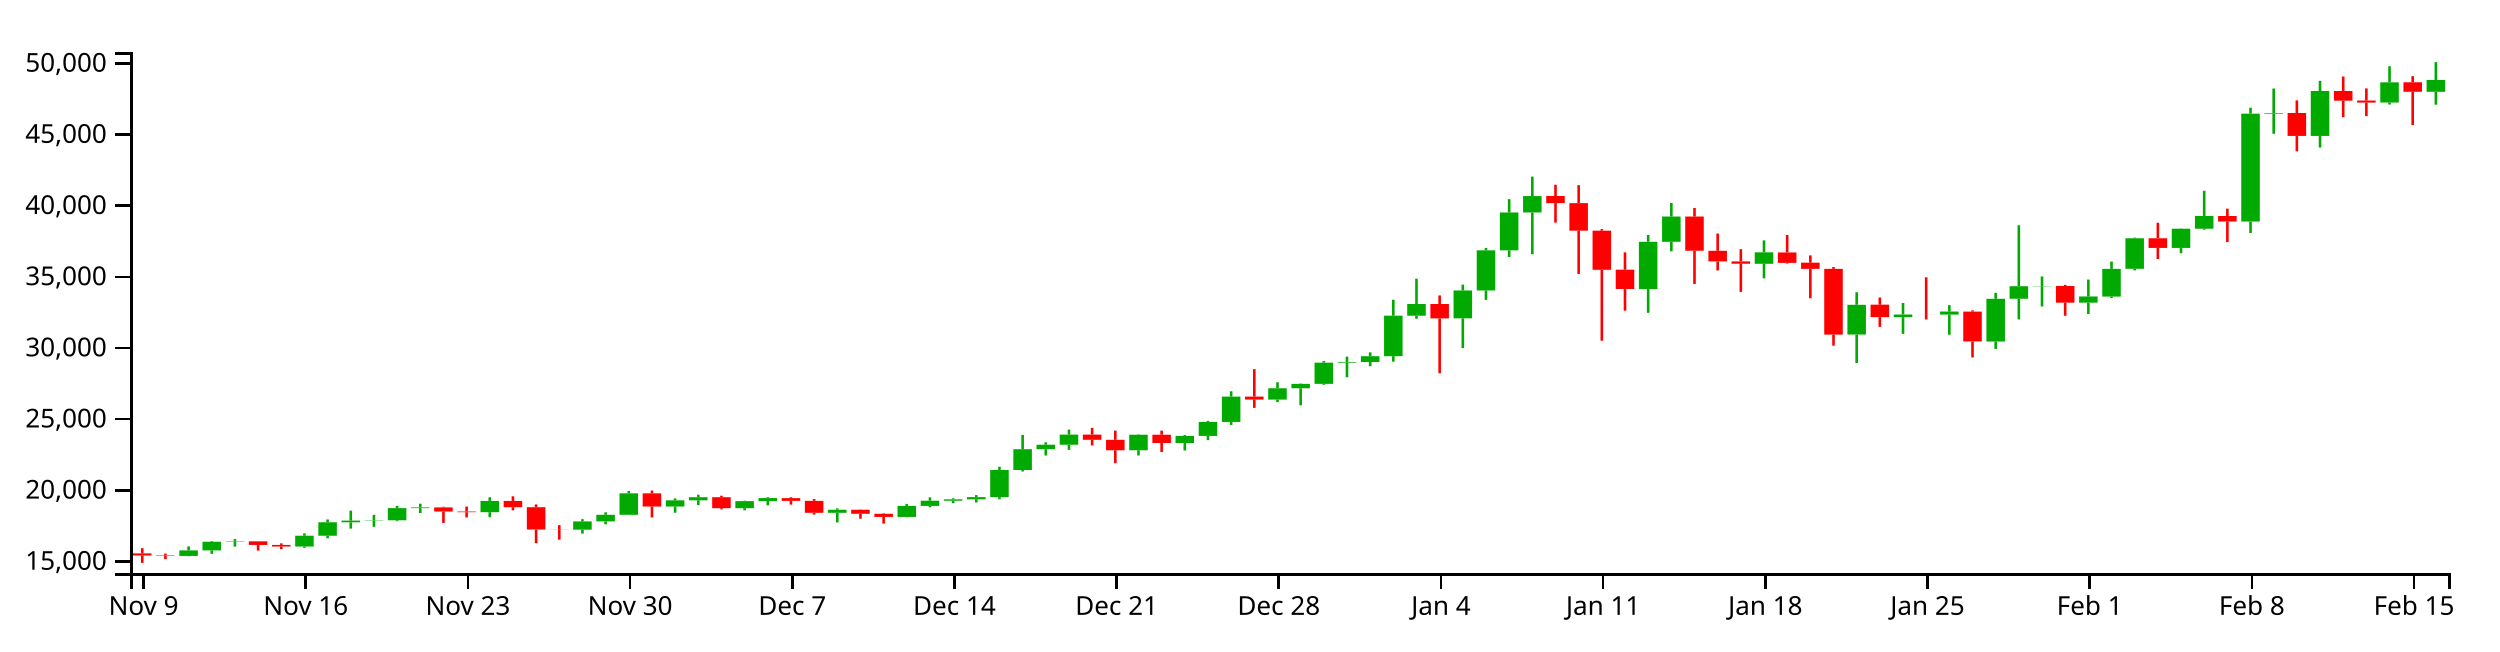
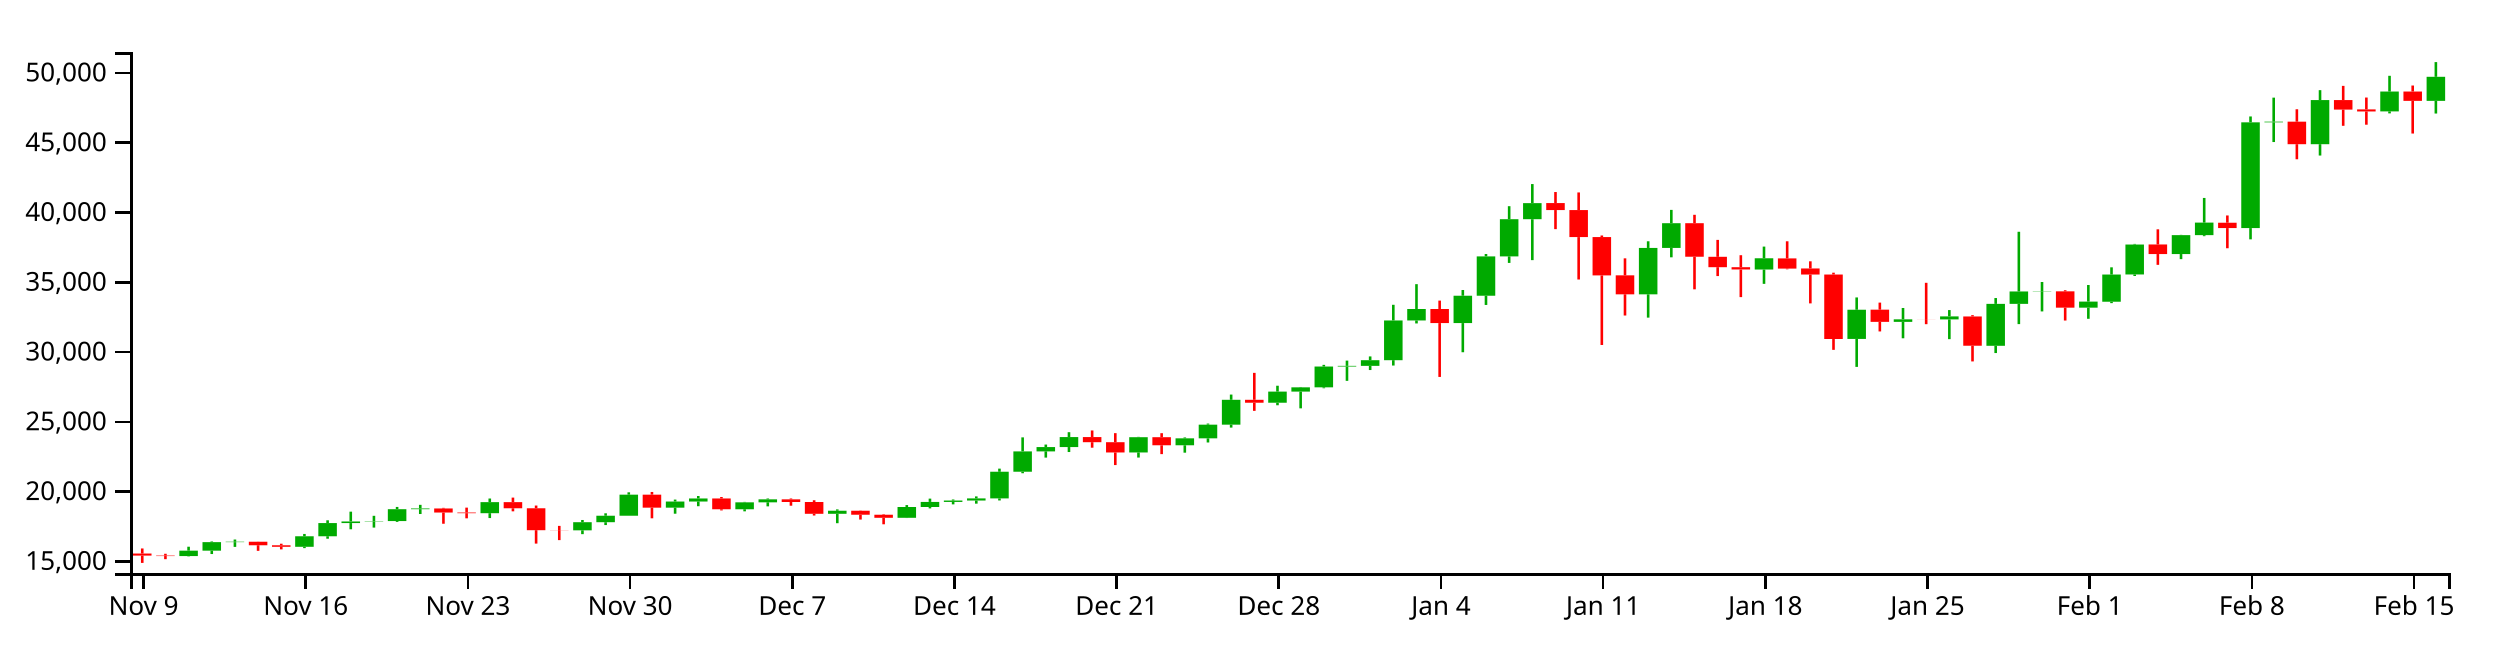
<svg xmlns="http://www.w3.org/2000/svg" version="1.1" width="960" height="250">
  <g transform="translate(50,20)">
    <style>.axis path,.axis line{fill:none;stroke:#000;shape-rendering:crispEdges;}path.candle{stroke:#000000;}path.candle.body{stroke-width:0;}path.candle.up{fill:#00AA00;stroke:#00AA00;}path.candle.down{fill:#FF0000;stroke:#FF0000;}</style>
    <g class="candlestick">
      <g class="data">
-         <path class="candle body up" d="M 18.86 193.467 l 7.117 0 L 25.978 191.352 l -7.117 0 L 18.86 193.467 M 27.757 191.352 l 7.117 0 L 34.874 188.032 l -7.117 0 L 27.757 191.352 M 36.653 188.032 l 7.117 0 L 43.77 187.874 l -7.117 0 L 36.653 188.032 M 63.343 189.862 l 7.117 0 L 70.46 185.727 l -7.117 0 L 63.343 189.862 M 72.239 185.73 l 7.117 0 L 79.356 180.559 l -7.117 0 L 72.239 185.73 M 81.136 180.559 l 7.117 0 L 88.253 179.921 l -7.117 0 L 81.136 180.559 M 90.032 179.912 l 7.117 0 L 97.149 179.775 l -7.117 0 L 90.032 179.912 M 98.928 179.775 l 7.117 0 L 106.046 175.115 l -7.117 0 L 98.928 179.775 M 107.825 175.115 l 7.117 0 L 114.942 174.852 l -7.117 0 L 107.825 175.115 M 134.514 176.687 l 7.117 0 L 141.631 172.359 l -7.117 0 L 134.514 176.687 M 170.1 183.4 l 7.117 0 L 177.217 180.229 l -7.117 0 L 170.1 183.4 M 178.996 180.229 l 7.117 0 L 186.114 177.687 l -7.117 0 L 178.996 180.229 M 187.893 177.687 l 7.117 0 L 195.01 169.431 l -7.117 0 L 187.893 177.687 M 205.686 174.518 l 7.117 0 L 212.803 172.118 l -7.117 0 L 205.686 174.518 M 214.582 172.118 l 7.117 0 L 221.699 170.928 l -7.117 0 L 214.582 172.118 M 232.375 175.143 l 7.117 0 L 239.492 172.427 l -7.117 0 L 232.375 175.143 M 241.271 172.427 l 7.117 0 L 248.389 171.269 l -7.117 0 L 241.271 172.427 M 267.961 176.927 l 7.117 0 L 275.078 175.74 l -7.117 0 L 267.961 176.927 M 294.65 178.498 l 7.117 0 L 301.767 174.279 l -7.117 0 L 294.65 178.498 M 303.547 174.279 l 7.117 0 L 310.664 172.277 l -7.117 0 L 303.547 174.279 M 312.443 172.277 l 7.117 0 L 319.56 171.741 l -7.117 0 L 312.443 172.277 M 321.339 171.738 l 7.117 0 L 328.457 170.903 l -7.117 0 L 321.339 171.738 M 330.236 170.903 l 7.117 0 L 337.353 160.471 l -7.117 0 L 330.236 170.903 M 339.132 160.471 l 7.117 0 L 346.25 152.484 l -7.117 0 L 339.132 160.471 M 348.029 152.484 l 7.117 0 L 355.146 150.789 l -7.117 0 L 348.029 152.484 M 356.925 150.789 l 7.117 0 L 364.042 146.886 l -7.117 0 L 356.925 150.789 M 383.615 152.906 l 7.117 0 L 390.732 146.945 l -7.117 0 L 383.615 152.906 M 401.407 150.106 l 7.117 0 L 408.525 147.391 l -7.117 0 L 401.407 150.106 M 410.304 147.392 l 7.117 0 L 417.421 142.018 l -7.117 0 L 410.304 147.392 M 419.2 142.018 l 7.117 0 L 426.317 132.286 l -7.117 0 L 419.2 142.018 M 436.993 133.444 l 7.117 0 L 444.11 129.084 l -7.117 0 L 436.993 133.444 M 445.89 129.084 l 7.117 0 L 453.007 127.414 l -7.117 0 L 445.89 129.084 M 454.786 127.414 l 7.117 0 L 461.903 119.269 l -7.117 0 L 454.786 127.414 M 463.683 119.269 l 7.117 0 L 470.8 119.006 l -7.117 0 L 463.683 119.269 M 472.579 119.006 l 7.117 0 L 479.696 116.776 l -7.117 0 L 472.579 119.006 M 481.475 116.776 l 7.117 0 L 488.593 101.221 l -7.117 0 L 481.475 116.776 M 490.372 101.231 l 7.117 0 L 497.489 96.731 l -7.117 0 L 490.372 101.231 M 508.165 102.251 l 7.117 0 L 515.282 91.542 l -7.117 0 L 508.165 102.251 M 517.061 91.542 l 7.117 0 L 524.178 76.133 l -7.117 0 L 517.061 91.542 M 525.958 76.133 l 7.117 0 L 533.075 61.582 l -7.117 0 L 525.958 76.133 M 534.854 61.581 l 7.117 0 L 541.971 55.295 l -7.117 0 L 534.854 61.581 M 579.336 90.998 l 7.117 0 L 586.453 72.844 l -7.117 0 L 579.336 90.998 M 588.233 72.844 l 7.117 0 L 595.35 63.155 l -7.117 0 L 588.233 72.844 M 623.818 81.294 l 7.117 0 L 630.936 76.888 l -7.117 0 L 623.818 81.294 M 659.404 108.469 l 7.117 0 L 666.521 97.031 l -7.117 0 L 659.404 108.469 M 677.197 101.769 l 7.117 0 L 684.314 100.775 l -7.117 0 L 677.197 101.769 M 694.99 100.806 l 7.117 0 L 702.107 99.639 l -7.117 0 L 694.99 100.806 M 712.783 111.145 l 7.117 0 L 719.9 94.737 l -7.117 0 L 712.783 111.145 M 721.679 94.719 l 7.117 0 L 728.796 89.888 l -7.117 0 L 721.679 94.719 M 730.576 89.921 l 7.117 0 L 737.693 89.83 l -7.117 0 L 730.576 89.921 M 748.369 96.223 l 7.117 0 L 755.486 93.855 l -7.117 0 L 748.369 96.223 M 757.265 93.905 l 7.117 0 L 764.382 83.254 l -7.117 0 L 757.265 93.905 M 766.162 83.219 l 7.117 0 L 773.279 71.491 l -7.117 0 L 766.162 83.219 M 783.954 75.219 l 7.117 0 L 791.072 67.823 l -7.117 0 L 783.954 75.219 M 792.851 67.828 l 7.117 0 L 799.968 62.923 l -7.117 0 L 792.851 67.828 M 810.644 65.061 l 7.117 0 L 817.761 23.645 l -7.117 0 L 810.644 65.061 M 819.54 23.645 l 7.117 0 L 826.657 23.396 l -7.117 0 L 819.54 23.645 M 837.333 32.209 l 7.117 0 L 844.45 14.931 l -7.117 0 L 837.333 32.209 M 864.022 19.372 l 7.117 0 L 871.14 11.607 l -7.117 0 L 864.022 19.372 M 881.815 15.25 l 7.117 0 L 888.932 10.704 l -7.117 0 L 881.815 15.25" />
-         <path class="candle body down" d="M 1.068 192.495 l 7.117 0 L 8.185 193.297 l -7.117 0 L 1.068 192.495 M 9.964 193.297 l 7.117 0 L 17.081 193.467 l -7.117 0 L 9.964 193.297 M 45.55 187.878 l 7.117 0 L 52.667 189.242 l -7.117 0 L 45.55 187.878 M 54.446 189.247 l 7.117 0 L 61.563 189.862 l -7.117 0 L 54.446 189.247 M 116.721 174.852 l 7.117 0 L 123.838 176.433 l -7.117 0 L 116.721 174.852 M 125.618 176.436 l 7.117 0 L 132.735 176.687 l -7.117 0 L 125.618 176.436 M 143.411 172.359 l 7.117 0 L 150.528 174.768 l -7.117 0 L 143.411 172.359 M 152.307 174.77 l 7.117 0 L 159.424 183.346 l -7.117 0 L 152.307 174.77 M 161.204 183.346 l 7.117 0 L 168.321 183.4 l -7.117 0 L 161.204 183.346 M 196.789 169.431 l 7.117 0 L 203.906 174.518 l -7.117 0 L 196.789 169.431 M 223.479 170.926 l 7.117 0 L 230.596 175.143 l -7.117 0 L 223.479 170.926 M 250.168 171.273 l 7.117 0 L 257.285 172.321 l -7.117 0 L 250.168 171.273 M 259.064 172.321 l 7.117 0 L 266.182 176.927 l -7.117 0 L 259.064 172.321 M 276.857 175.74 l 7.117 0 L 283.974 177.306 l -7.117 0 L 276.857 175.74 M 285.754 177.305 l 7.117 0 L 292.871 178.498 l -7.117 0 L 285.754 177.305 M 365.822 146.886 l 7.117 0 L 372.939 148.886 l -7.117 0 L 365.822 146.886 M 374.718 148.886 l 7.117 0 L 381.835 152.907 l -7.117 0 L 374.718 148.886 M 392.511 146.945 l 7.117 0 L 399.628 150.104 l -7.117 0 L 392.511 146.945 M 428.097 132.286 l 7.117 0 L 435.214 133.443 l -7.117 0 L 428.097 132.286 M 499.268 96.731 l 7.117 0 L 506.385 102.257 l -7.117 0 L 499.268 96.731 M 543.75 55.272 l 7.117 0 L 550.868 57.998 l -7.117 0 L 543.75 55.272 M 552.647 57.998 l 7.117 0 L 559.764 68.589 l -7.117 0 L 552.647 57.998 M 561.543 68.589 l 7.117 0 L 568.661 83.592 l -7.117 0 L 561.543 68.589 M 570.44 83.56 l 7.117 0 L 577.557 90.987 l -7.117 0 L 570.44 83.56 M 597.129 63.151 l 7.117 0 L 604.246 76.282 l -7.117 0 L 597.129 63.151 M 606.026 76.308 l 7.117 0 L 613.143 80.365 l -7.117 0 L 606.026 76.308 M 614.922 80.365 l 7.117 0 L 622.039 81.274 l -7.117 0 L 614.922 80.365 M 632.715 76.936 l 7.117 0 L 639.832 80.931 l -7.117 0 L 632.715 76.936 M 641.611 80.873 l 7.117 0 L 648.729 83.243 l -7.117 0 L 641.611 80.873 M 650.508 83.243 l 7.117 0 L 657.625 108.479 l -7.117 0 L 650.508 83.243 M 668.301 97.004 l 7.117 0 L 675.418 101.769 l -7.117 0 L 668.301 97.004 M 686.094 100.778 l 7.117 0 L 693.211 100.806 l -7.117 0 L 686.094 100.778 M 703.886 99.66 l 7.117 0 L 711.004 111.124 l -7.117 0 L 703.886 99.66 M 739.472 89.83 l 7.117 0 L 746.589 96.223 l -7.117 0 L 739.472 89.83 M 775.058 71.484 l 7.117 0 L 782.175 75.219 l -7.117 0 L 775.058 71.484 M 801.747 62.955 l 7.117 0 L 808.864 65.061 l -7.117 0 L 801.747 62.955 M 828.437 23.396 l 7.117 0 L 835.554 32.209 l -7.117 0 L 828.437 23.396 M 846.23 14.935 l 7.117 0 L 853.347 18.657 l -7.117 0 L 846.23 14.935 M 855.126 18.599 l 7.117 0 L 862.243 19.389 l -7.117 0 L 855.126 18.599 M 872.919 11.592 l 7.117 0 L 880.036 15.25 l -7.117 0 L 872.919 11.592" />
+         <path class="candle body up" d="M 18.86 193.519 l 7.117 0 L 25.978 191.445 l -7.117 0 L 18.86 193.519 M 27.757 191.445 l 7.117 0 L 34.874 188.188 l -7.117 0 L 27.757 191.445 M 36.653 188.188 l 7.117 0 L 43.77 188.034 l -7.117 0 L 36.653 188.188 M 63.343 189.983 l 7.117 0 L 70.46 185.928 l -7.117 0 L 63.343 189.983 M 72.239 185.931 l 7.117 0 L 79.356 180.86 l -7.117 0 L 72.239 185.931 M 81.136 180.86 l 7.117 0 L 88.253 180.234 l -7.117 0 L 81.136 180.86 M 90.032 180.225 l 7.117 0 L 97.149 180.091 l -7.117 0 L 90.032 180.225 M 98.928 180.091 l 7.117 0 L 106.046 175.52 l -7.117 0 L 98.928 180.091 M 107.825 175.52 l 7.117 0 L 114.942 175.262 l -7.117 0 L 107.825 175.52 M 134.514 177.062 l 7.117 0 L 141.631 172.817 l -7.117 0 L 134.514 177.062 M 170.1 183.646 l 7.117 0 L 177.217 180.535 l -7.117 0 L 170.1 183.646 M 178.996 180.536 l 7.117 0 L 186.114 178.043 l -7.117 0 L 178.996 180.536 M 187.893 178.043 l 7.117 0 L 195.01 169.946 l -7.117 0 L 187.893 178.043 M 205.686 174.935 l 7.117 0 L 212.803 172.581 l -7.117 0 L 205.686 174.935 M 214.582 172.581 l 7.117 0 L 221.699 171.414 l -7.117 0 L 214.582 172.581 M 232.375 175.548 l 7.117 0 L 239.492 172.884 l -7.117 0 L 232.375 175.548 M 241.271 172.884 l 7.117 0 L 248.389 171.749 l -7.117 0 L 241.271 172.884 M 267.961 177.297 l 7.117 0 L 275.078 176.133 l -7.117 0 L 267.961 177.297 M 294.65 178.838 l 7.117 0 L 301.767 174.7 l -7.117 0 L 294.65 178.838 M 303.547 174.7 l 7.117 0 L 310.664 172.737 l -7.117 0 L 303.547 174.7 M 312.443 172.737 l 7.117 0 L 319.56 172.211 l -7.117 0 L 312.443 172.737 M 321.339 172.208 l 7.117 0 L 328.457 171.39 l -7.117 0 L 321.339 172.208 M 330.236 171.39 l 7.117 0 L 337.353 161.158 l -7.117 0 L 330.236 171.39 M 339.132 161.158 l 7.117 0 L 346.25 153.325 l -7.117 0 L 339.132 161.158 M 348.029 153.325 l 7.117 0 L 355.146 151.663 l -7.117 0 L 348.029 153.325 M 356.925 151.663 l 7.117 0 L 364.042 147.835 l -7.117 0 L 356.925 151.663 M 383.615 153.739 l 7.117 0 L 390.732 147.893 l -7.117 0 L 383.615 153.739 M 401.407 150.993 l 7.117 0 L 408.525 148.33 l -7.117 0 L 401.407 150.993 M 410.304 148.331 l 7.117 0 L 417.421 143.061 l -7.117 0 L 410.304 148.331 M 419.2 143.061 l 7.117 0 L 426.317 133.516 l -7.117 0 L 419.2 143.061 M 436.993 134.652 l 7.117 0 L 444.11 130.376 l -7.117 0 L 436.993 134.652 M 445.89 130.376 l 7.117 0 L 453.007 128.738 l -7.117 0 L 445.89 130.376 M 454.786 128.738 l 7.117 0 L 461.903 120.75 l -7.117 0 L 454.786 128.738 M 463.683 120.75 l 7.117 0 L 470.8 120.492 l -7.117 0 L 463.683 120.75 M 472.579 120.492 l 7.117 0 L 479.696 118.305 l -7.117 0 L 472.579 120.492 M 481.475 118.305 l 7.117 0 L 488.593 103.05 l -7.117 0 L 481.475 118.305 M 490.372 103.06 l 7.117 0 L 497.489 98.646 l -7.117 0 L 490.372 103.06 M 508.165 104.06 l 7.117 0 L 515.282 93.557 l -7.117 0 L 508.165 104.06 M 517.061 93.557 l 7.117 0 L 524.178 78.445 l -7.117 0 L 517.061 93.557 M 525.958 78.445 l 7.117 0 L 533.075 64.174 l -7.117 0 L 525.958 78.445 M 534.854 64.173 l 7.117 0 L 541.971 58.008 l -7.117 0 L 534.854 64.173 M 579.336 93.023 l 7.117 0 L 586.453 75.219 l -7.117 0 L 579.336 93.023 M 588.233 75.219 l 7.117 0 L 595.35 65.716 l -7.117 0 L 588.233 75.219 M 623.818 83.506 l 7.117 0 L 630.936 79.185 l -7.117 0 L 623.818 83.506 M 659.404 110.158 l 7.117 0 L 666.521 98.94 l -7.117 0 L 659.404 110.158 M 677.197 103.587 l 7.117 0 L 684.314 102.612 l -7.117 0 L 677.197 103.587 M 694.99 102.643 l 7.117 0 L 702.107 101.498 l -7.117 0 L 694.99 102.643 M 712.783 112.783 l 7.117 0 L 719.9 96.691 l -7.117 0 L 712.783 112.783 M 721.679 96.673 l 7.117 0 L 728.796 91.935 l -7.117 0 L 721.679 96.673 M 730.576 91.967 l 7.117 0 L 737.693 91.878 l -7.117 0 L 730.576 91.967 M 748.369 98.148 l 7.117 0 L 755.486 95.825 l -7.117 0 L 748.369 98.148 M 757.265 95.875 l 7.117 0 L 764.382 85.429 l -7.117 0 L 757.265 95.875 M 766.162 85.394 l 7.117 0 L 773.279 73.893 l -7.117 0 L 766.162 85.394 M 783.954 77.549 l 7.117 0 L 791.072 70.295 l -7.117 0 L 783.954 77.549 M 792.851 70.3 l 7.117 0 L 799.968 65.489 l -7.117 0 L 792.851 70.3 M 810.644 67.586 l 7.117 0 L 817.761 26.967 l -7.117 0 L 810.644 67.586 M 819.54 26.967 l 7.117 0 L 826.657 26.723 l -7.117 0 L 819.54 26.967 M 837.333 35.367 l 7.117 0 L 844.45 18.421 l -7.117 0 L 837.333 35.367 M 864.022 22.777 l 7.117 0 L 871.14 15.162 l -7.117 0 L 864.022 22.777 M 881.815 18.734 l 7.117 0 L 888.932 9.497 l -7.117 0 L 881.815 18.734" />
+         <path class="candle body down" d="M 1.068 192.566 l 7.117 0 L 8.185 193.352 l -7.117 0 L 1.068 192.566 M 9.964 193.352 l 7.117 0 L 17.081 193.519 l -7.117 0 L 9.964 193.352 M 45.55 188.037 l 7.117 0 L 52.667 189.375 l -7.117 0 L 45.55 188.037 M 54.446 189.38 l 7.117 0 L 61.563 189.983 l -7.117 0 L 54.446 189.38 M 116.721 175.262 l 7.117 0 L 123.838 176.813 l -7.117 0 L 116.721 175.262 M 125.618 176.816 l 7.117 0 L 132.735 177.062 l -7.117 0 L 125.618 176.816 M 143.411 172.817 l 7.117 0 L 150.528 175.18 l -7.117 0 L 143.411 172.817 M 152.307 175.182 l 7.117 0 L 159.424 183.592 l -7.117 0 L 152.307 175.182 M 161.204 183.592 l 7.117 0 L 168.321 183.646 l -7.117 0 L 161.204 183.592 M 196.789 169.946 l 7.117 0 L 203.906 174.935 l -7.117 0 L 196.789 169.946 M 223.479 171.411 l 7.117 0 L 230.596 175.548 l -7.117 0 L 223.479 171.411 M 250.168 171.753 l 7.117 0 L 257.285 172.78 l -7.117 0 L 250.168 171.753 M 259.064 172.78 l 7.117 0 L 266.182 177.297 l -7.117 0 L 259.064 172.78 M 276.857 176.133 l 7.117 0 L 283.974 177.669 l -7.117 0 L 276.857 176.133 M 285.754 177.669 l 7.117 0 L 292.871 178.838 l -7.117 0 L 285.754 177.669 M 365.822 147.835 l 7.117 0 L 372.939 149.797 l -7.117 0 L 365.822 147.835 M 374.718 149.797 l 7.117 0 L 381.835 153.74 l -7.117 0 L 374.718 149.797 M 392.511 147.893 l 7.117 0 L 399.628 150.991 l -7.117 0 L 392.511 147.893 M 428.097 133.516 l 7.117 0 L 435.214 134.651 l -7.117 0 L 428.097 133.516 M 499.268 98.646 l 7.117 0 L 506.385 104.066 l -7.117 0 L 499.268 98.646 M 543.75 57.986 l 7.117 0 L 550.868 60.659 l -7.117 0 L 543.75 57.986 M 552.647 60.659 l 7.117 0 L 559.764 71.046 l -7.117 0 L 552.647 60.659 M 561.543 71.046 l 7.117 0 L 568.661 85.76 l -7.117 0 L 561.543 71.046 M 570.44 85.728 l 7.117 0 L 577.557 93.012 l -7.117 0 L 570.44 85.728 M 597.129 65.713 l 7.117 0 L 604.246 78.591 l -7.117 0 L 597.129 65.713 M 606.026 78.616 l 7.117 0 L 613.143 82.595 l -7.117 0 L 606.026 78.616 M 614.922 82.595 l 7.117 0 L 622.039 83.487 l -7.117 0 L 614.922 82.595 M 632.715 79.233 l 7.117 0 L 639.832 83.15 l -7.117 0 L 632.715 79.233 M 641.611 83.094 l 7.117 0 L 648.729 85.418 l -7.117 0 L 641.611 83.094 M 650.508 85.418 l 7.117 0 L 657.625 110.168 l -7.117 0 L 650.508 85.418 M 668.301 98.914 l 7.117 0 L 675.418 103.587 l -7.117 0 L 668.301 98.914 M 686.094 102.615 l 7.117 0 L 693.211 102.643 l -7.117 0 L 686.094 102.615 M 703.886 101.519 l 7.117 0 L 711.004 112.761 l -7.117 0 L 703.886 101.519 M 739.472 91.878 l 7.117 0 L 746.589 98.148 l -7.117 0 L 739.472 91.878 M 775.058 73.885 l 7.117 0 L 782.175 77.549 l -7.117 0 L 775.058 73.885 M 801.747 65.521 l 7.117 0 L 808.864 67.586 l -7.117 0 L 801.747 65.521 M 828.437 26.723 l 7.117 0 L 835.554 35.367 l -7.117 0 L 828.437 26.723 M 846.23 18.426 l 7.117 0 L 853.347 22.076 l -7.117 0 L 846.23 18.426 M 855.126 22.019 l 7.117 0 L 862.243 22.794 l -7.117 0 L 855.126 22.019 M 872.919 15.147 l 7.117 0 L 880.036 18.734 l -7.117 0 L 872.919 15.147" />
        <path class="candle body equal" />
-         <path class="candle wick up" d="M 22.419 189.818 L 22.419 191.352 M 22.419 193.467 L 22.419 193.601 M 31.315 187.765 L 31.315 188.032 M 31.315 191.352 L 31.315 192.683 M 40.212 187.004 L 40.212 187.874 M 40.212 188.032 L 40.212 189.887 M 66.901 184.818 L 66.901 185.727 M 66.901 189.862 L 66.901 190.37 M 75.798 179.469 L 75.798 180.559 M 75.798 185.73 L 75.798 186.687 M 84.694 176.092 L 84.694 179.921 M 84.694 180.559 L 84.694 182.99 M 93.591 177.715 L 93.591 179.775 M 93.591 179.912 L 93.591 182.328 M 102.487 174.243 L 102.487 175.115 M 102.487 179.775 L 102.487 180.118 M 111.383 173.42 L 111.383 174.852 M 111.383 175.115 L 111.383 177.012 M 138.073 170.944 L 138.073 172.359 M 138.073 176.687 L 138.073 178.599 M 173.659 179.351 L 173.659 180.229 M 173.659 183.4 L 173.659 184.897 M 182.555 176.73 L 182.555 177.687 M 182.555 180.229 L 182.555 181.337 M 191.451 168.517 L 191.451 169.431 M 191.451 177.687 L 191.451 177.687 M 209.244 171.365 L 209.244 172.118 M 209.244 174.518 L 209.244 176.895 M 218.141 169.966 L 218.141 170.928 M 218.141 172.118 L 218.141 173.959 M 235.934 172.266 L 235.934 172.427 M 235.934 175.143 L 235.934 175.966 M 244.83 170.938 L 244.83 171.269 M 244.83 172.427 L 244.83 174.015 M 271.519 175.203 L 271.519 175.74 M 271.519 176.927 L 271.519 180.61 M 298.209 173.514 L 298.209 174.279 M 298.209 178.498 L 298.209 178.585 M 307.105 170.988 L 307.105 172.277 M 307.105 174.279 L 307.105 174.812 M 316.002 171.326 L 316.002 171.741 M 316.002 172.277 L 316.002 173.233 M 324.898 170.119 L 324.898 170.903 M 324.898 171.738 L 324.898 172.96 M 333.794 159.244 L 333.794 160.471 M 333.794 170.903 L 333.794 171.711 M 342.691 147.004 L 342.691 152.484 M 342.691 160.471 L 342.691 161.048 M 351.587 149.817 L 351.587 150.789 M 351.587 152.484 L 351.587 154.927 M 360.484 144.974 L 360.484 146.886 M 360.484 150.789 L 360.484 152.742 M 387.173 146.801 L 387.173 146.945 M 387.173 152.906 L 387.173 154.909 M 404.966 147.034 L 404.966 147.391 M 404.966 150.106 L 404.966 152.996 M 413.862 141.595 L 413.862 142.018 M 413.862 147.392 L 413.862 149.006 M 422.759 130.244 L 422.759 132.286 M 422.759 142.018 L 422.759 143.179 M 440.552 126.786 L 440.552 129.084 M 440.552 133.444 L 440.552 134.43 M 449.448 127.277 L 449.448 127.414 M 449.448 129.084 L 449.448 135.638 M 458.345 118.611 L 458.345 119.269 M 458.345 127.414 L 458.345 127.769 M 467.241 116.949 L 467.241 119.006 M 467.241 119.269 L 467.241 124.873 M 476.138 115.31 L 476.138 116.776 M 476.138 119.006 L 476.138 120.64 M 485.034 95.092 L 485.034 101.221 M 485.034 116.776 L 485.034 118.881 M 493.93 87.015 L 493.93 96.731 M 493.93 101.231 L 493.93 102.398 M 511.723 89.299 L 511.723 91.542 M 511.723 102.251 L 511.723 113.671 M 520.62 75.205 L 520.62 76.133 M 520.62 91.542 L 520.62 95.157 M 529.516 56.485 L 529.516 61.582 M 529.516 76.133 L 529.516 78.698 M 538.413 47.824 L 538.413 55.295 M 538.413 61.581 L 538.413 77.605 M 582.895 70.228 L 582.895 72.844 M 582.895 90.998 L 582.895 100.119 M 591.791 57.933 L 591.791 63.155 M 591.791 72.844 L 591.791 76.506 M 627.377 72.306 L 627.377 76.888 M 627.377 81.294 L 627.377 86.895 M 662.963 92.214 L 662.963 97.031 M 662.963 108.469 L 662.963 119.408 M 680.756 96.343 L 680.756 100.775 M 680.756 101.769 L 680.756 108.206 M 698.549 97.158 L 698.549 99.639 M 698.549 100.806 L 698.549 108.549 M 716.341 92.447 L 716.341 94.737 M 716.341 111.145 L 716.341 113.987 M 725.238 66.502 L 725.238 89.888 M 725.238 94.719 L 725.238 102.658 M 734.134 86.168 L 734.134 89.83 M 734.134 89.921 L 734.134 97.687 M 751.927 87.347 L 751.927 93.855 M 751.927 96.223 L 751.927 100.577 M 760.824 80.423 L 760.824 83.254 M 760.824 93.905 L 760.824 94.447 M 769.72 71.252 L 769.72 71.491 M 769.72 83.219 L 769.72 83.822 M 787.513 67.714 L 787.513 67.823 M 787.513 75.219 L 787.513 77.223 M 796.409 53.258 L 796.409 62.923 M 796.409 67.828 L 796.409 68.229 M 814.202 21.352 L 814.202 23.645 M 814.202 65.061 L 814.202 69.469 M 823.099 13.987 L 823.099 23.396 M 823.099 23.645 L 823.099 31.37 M 840.892 11.054 L 840.892 14.931 M 840.892 32.209 L 840.892 36.655 M 867.581 5.434 L 867.581 11.607 M 867.581 19.372 L 867.581 20.151 M 885.374 3.846 L 885.374 10.704 M 885.374 15.25 L 885.374 20.209" style="stroke-width: 1px;" />
-         <path class="candle wick down" d="M 4.626 190.501 L 4.626 192.495 M 4.626 193.297 L 4.626 196.154 M 13.523 192.578 L 13.523 193.297 M 13.523 193.467 L 13.523 194.695 M 49.108 187.84 L 49.108 187.878 M 49.108 189.242 L 49.108 191.43 M 58.005 188.643 L 58.005 189.247 M 58.005 189.862 L 58.005 190.858 M 120.28 174.6 L 120.28 174.852 M 120.28 176.433 L 120.28 180.824 M 129.176 174.512 L 129.176 176.436 M 129.176 176.687 L 129.176 178.698 M 146.969 170.587 L 146.969 172.359 M 146.969 174.768 L 146.969 175.964 M 155.866 173.698 L 155.866 174.77 M 155.866 183.346 L 155.866 188.599 M 164.762 181.662 L 164.762 183.346 M 164.762 183.4 L 164.762 187.233 M 200.348 168.381 L 200.348 169.431 M 200.348 174.518 L 200.348 178.692 M 227.037 170.354 L 227.037 170.926 M 227.037 175.143 L 227.037 175.609 M 253.727 170.933 L 253.727 171.273 M 253.727 172.321 L 253.727 173.764 M 262.623 171.622 L 262.623 172.321 M 262.623 176.927 L 262.623 177.605 M 280.416 175.652 L 280.416 175.74 M 280.416 177.306 L 280.416 179.184 M 289.312 177.098 L 289.312 177.305 M 289.312 178.498 L 289.312 181.035 M 369.38 144.299 L 369.38 146.886 M 369.38 148.886 L 369.38 151.048 M 378.277 145.35 L 378.277 148.886 M 378.277 152.907 L 378.277 157.851 M 396.07 145.365 L 396.07 146.945 M 396.07 150.104 L 396.07 153.561 M 431.655 121.747 L 431.655 132.286 M 431.655 133.443 L 431.655 136.622 M 502.827 93.452 L 502.827 96.731 M 502.827 102.257 L 502.827 123.343 M 547.309 50.939 L 547.309 55.272 M 547.309 57.998 L 547.309 65.474 M 556.206 51.103 L 556.206 57.998 M 556.206 68.589 L 556.206 85.195 M 565.102 67.962 L 565.102 68.589 M 565.102 83.592 L 565.102 110.829 M 573.998 76.906 L 573.998 83.56 M 573.998 90.987 L 573.998 99.294 M 600.688 59.858 L 600.688 63.151 M 600.688 76.282 L 600.688 89.037 M 609.584 69.682 L 609.584 76.308 M 609.584 80.365 L 609.584 83.847 M 618.481 75.679 L 618.481 80.365 M 618.481 81.274 L 618.481 92.086 M 636.273 70.228 L 636.273 76.936 M 636.273 80.931 L 636.273 81.19 M 645.17 78.068 L 645.17 80.873 M 645.17 83.243 L 645.17 94.545 M 654.066 82.523 L 654.066 83.243 M 654.066 108.479 L 654.066 112.736 M 671.859 94.239 L 671.859 97.004 M 671.859 101.769 L 671.859 105.528 M 689.652 86.485 L 689.652 100.778 M 689.652 100.806 L 689.652 102.687 M 707.445 99.15 L 707.445 99.66 M 707.445 111.124 L 707.445 117.268 M 743.031 89.394 L 743.031 89.83 M 743.031 96.223 L 743.031 101.257 M 778.617 65.538 L 778.617 71.484 M 778.617 75.219 L 778.617 79.453 M 805.306 60.119 L 805.306 62.955 M 805.306 65.061 L 805.306 72.955 M 831.995 18.535 L 831.995 23.396 M 831.995 32.209 L 831.995 38.114 M 849.788 9.377 L 849.788 14.935 M 849.788 18.657 L 849.788 25.01 M 858.685 13.944 L 858.685 18.599 M 858.685 19.389 L 858.685 24.586 M 876.477 9.24 L 876.477 11.592 M 876.477 15.25 L 876.477 28.038" style="stroke-width: 1px;" />
+         <path class="candle wick up" d="M 22.419 189.94 L 22.419 191.445 M 22.419 193.519 L 22.419 193.65 M 31.315 187.927 L 31.315 188.188 M 31.315 191.445 L 31.315 192.75 M 40.212 187.18 L 40.212 188.034 M 40.212 188.188 L 40.212 190.008 M 66.901 185.036 L 66.901 185.928 M 66.901 189.983 L 66.901 190.481 M 75.798 179.791 L 75.798 180.86 M 75.798 185.931 L 75.798 186.869 M 84.694 176.478 L 84.694 180.234 M 84.694 180.86 L 84.694 183.244 M 93.591 178.071 L 93.591 180.091 M 93.591 180.225 L 93.591 182.594 M 102.487 174.665 L 102.487 175.52 M 102.487 180.091 L 102.487 180.427 M 111.383 173.858 L 111.383 175.262 M 111.383 175.52 L 111.383 177.38 M 138.073 171.43 L 138.073 172.817 M 138.073 177.062 L 138.073 178.938 M 173.659 179.675 L 173.659 180.535 M 173.659 183.646 L 173.659 185.114 M 182.555 177.105 L 182.555 178.043 M 182.555 180.536 L 182.555 181.623 M 191.451 169.049 L 191.451 169.946 M 191.451 178.043 L 191.451 178.043 M 209.244 171.842 L 209.244 172.581 M 209.244 174.935 L 209.244 177.266 M 218.141 170.47 L 218.141 171.414 M 218.141 172.581 L 218.141 174.387 M 235.934 172.726 L 235.934 172.884 M 235.934 175.548 L 235.934 176.354 M 244.83 171.424 L 244.83 171.749 M 244.83 172.884 L 244.83 174.441 M 271.519 175.607 L 271.519 176.133 M 271.519 177.297 L 271.519 180.91 M 298.209 173.95 L 298.209 174.7 M 298.209 178.838 L 298.209 178.923 M 307.105 171.472 L 307.105 172.737 M 307.105 174.7 L 307.105 175.223 M 316.002 171.805 L 316.002 172.211 M 316.002 172.737 L 316.002 173.675 M 324.898 170.62 L 324.898 171.39 M 324.898 172.208 L 324.898 173.407 M 333.794 159.955 L 333.794 161.158 M 333.794 171.39 L 333.794 172.182 M 342.691 147.951 L 342.691 153.325 M 342.691 161.158 L 342.691 161.724 M 351.587 150.71 L 351.587 151.663 M 351.587 153.325 L 351.587 155.722 M 360.484 145.96 L 360.484 147.835 M 360.484 151.663 L 360.484 153.578 M 387.173 147.752 L 387.173 147.893 M 387.173 153.739 L 387.173 155.703 M 404.966 147.981 L 404.966 148.33 M 404.966 150.993 L 404.966 153.828 M 413.862 142.646 L 413.862 143.061 M 413.862 148.331 L 413.862 149.914 M 422.759 131.514 L 422.759 133.516 M 422.759 143.061 L 422.759 144.199 M 440.552 128.122 L 440.552 130.376 M 440.552 134.652 L 440.552 135.619 M 449.448 128.604 L 449.448 128.738 M 449.448 130.376 L 449.448 136.804 M 458.345 120.104 L 458.345 120.75 M 458.345 128.738 L 458.345 129.086 M 467.241 118.475 L 467.241 120.492 M 467.241 120.75 L 467.241 126.246 M 476.138 116.867 L 476.138 118.305 M 476.138 120.492 L 476.138 122.095 M 485.034 97.038 L 485.034 103.05 M 485.034 118.305 L 485.034 120.369 M 493.93 89.117 L 493.93 98.646 M 493.93 103.06 L 493.93 104.204 M 511.723 91.358 L 511.723 93.557 M 511.723 104.06 L 511.723 115.26 M 520.62 77.535 L 520.62 78.445 M 520.62 93.557 L 520.62 97.103 M 529.516 59.176 L 529.516 64.174 M 529.516 78.445 L 529.516 80.961 M 538.413 50.681 L 538.413 58.008 M 538.413 64.173 L 538.413 79.889 M 582.895 72.654 L 582.895 75.219 M 582.895 93.023 L 582.895 101.969 M 591.791 60.596 L 591.791 65.716 M 591.791 75.219 L 591.791 78.81 M 627.377 74.691 L 627.377 79.185 M 627.377 83.506 L 627.377 88.999 M 662.963 94.217 L 662.963 98.94 M 662.963 110.158 L 662.963 120.887 M 680.756 98.266 L 680.756 102.612 M 680.756 103.587 L 680.756 109.9 M 698.549 99.065 L 698.549 101.498 M 698.549 102.643 L 698.549 110.236 M 716.341 94.445 L 716.341 96.691 M 716.341 112.783 L 716.341 115.57 M 725.238 68.999 L 725.238 91.935 M 725.238 96.673 L 725.238 104.459 M 734.134 88.287 L 734.134 91.878 M 734.134 91.967 L 734.134 99.584 M 751.927 89.443 L 751.927 95.825 M 751.927 98.148 L 751.927 102.418 M 760.824 82.652 L 760.824 85.429 M 760.824 95.875 L 760.824 96.406 M 769.72 73.658 L 769.72 73.893 M 769.72 85.394 L 769.72 85.986 M 787.513 70.188 L 787.513 70.295 M 787.513 77.549 L 787.513 79.514 M 796.409 56.011 L 796.409 65.489 M 796.409 70.3 L 796.409 70.693 M 814.202 24.719 L 814.202 26.967 M 814.202 67.586 L 814.202 71.91 M 823.099 17.496 L 823.099 26.723 M 823.099 26.967 L 823.099 34.544 M 840.892 14.62 L 840.892 18.421 M 840.892 35.367 L 840.892 39.727 M 867.581 9.108 L 867.581 15.162 M 867.581 22.777 L 867.581 23.541 M 885.374 3.846 L 885.374 9.497 M 885.374 18.734 L 885.374 23.598" style="stroke-width: 1px;" />
+         <path class="candle wick down" d="M 4.626 190.61 L 4.626 192.566 M 4.626 193.352 L 4.626 196.154 M 13.523 192.646 L 13.523 193.352 M 13.523 193.519 L 13.523 194.723 M 49.108 188 L 49.108 188.037 M 49.108 189.375 L 49.108 191.521 M 58.005 188.788 L 58.005 189.38 M 58.005 189.983 L 58.005 190.96 M 120.28 175.015 L 120.28 175.262 M 120.28 176.813 L 120.28 181.12 M 129.176 174.929 L 129.176 176.816 M 129.176 177.062 L 129.176 179.034 M 146.969 171.08 L 146.969 172.817 M 146.969 175.18 L 146.969 176.353 M 155.866 174.13 L 155.866 175.182 M 155.866 183.592 L 155.866 188.745 M 164.762 181.941 L 164.762 183.592 M 164.762 183.646 L 164.762 187.405 M 200.348 168.916 L 200.348 169.946 M 200.348 174.935 L 200.348 179.028 M 227.037 170.851 L 227.037 171.411 M 227.037 175.548 L 227.037 176.004 M 253.727 171.419 L 253.727 171.753 M 253.727 172.78 L 253.727 174.195 M 262.623 172.095 L 262.623 172.78 M 262.623 177.297 L 262.623 177.962 M 280.416 176.047 L 280.416 176.133 M 280.416 177.669 L 280.416 179.51 M 289.312 177.465 L 289.312 177.669 M 289.312 178.838 L 289.312 181.326 M 369.38 145.298 L 369.38 147.835 M 369.38 149.797 L 369.38 151.917 M 378.277 146.328 L 378.277 149.797 M 378.277 153.74 L 378.277 158.589 M 396.07 146.343 L 396.07 147.893 M 396.07 150.991 L 396.07 154.382 M 431.655 123.18 L 431.655 133.516 M 431.655 134.651 L 431.655 137.768 M 502.827 95.431 L 502.827 98.646 M 502.827 104.066 L 502.827 124.745 M 547.309 53.736 L 547.309 57.986 M 547.309 60.659 L 547.309 67.991 M 556.206 53.897 L 556.206 60.659 M 556.206 71.046 L 556.206 87.332 M 565.102 70.431 L 565.102 71.046 M 565.102 85.76 L 565.102 112.473 M 573.998 79.203 L 573.998 85.728 M 573.998 93.012 L 573.998 101.16 M 600.688 62.483 L 600.688 65.713 M 600.688 78.591 L 600.688 91.1 M 609.584 72.118 L 609.584 78.616 M 609.584 82.595 L 609.584 86.01 M 618.481 78 L 618.481 82.595 M 618.481 83.487 L 618.481 94.091 M 636.273 72.654 L 636.273 79.233 M 636.273 83.15 L 636.273 83.404 M 645.17 80.343 L 645.17 83.094 M 645.17 85.418 L 645.17 96.502 M 654.066 84.712 L 654.066 85.418 M 654.066 110.168 L 654.066 114.343 M 671.859 96.202 L 671.859 98.914 M 671.859 103.587 L 671.859 107.274 M 689.652 88.598 L 689.652 102.615 M 689.652 102.643 L 689.652 104.488 M 707.445 101.019 L 707.445 101.519 M 707.445 112.761 L 707.445 118.787 M 743.031 91.45 L 743.031 91.878 M 743.031 98.148 L 743.031 103.085 M 778.617 68.054 L 778.617 73.885 M 778.617 77.549 L 778.617 81.701 M 805.306 62.739 L 805.306 65.521 M 805.306 67.586 L 805.306 75.328 M 831.995 21.956 L 831.995 26.723 M 831.995 35.367 L 831.995 41.158 M 849.788 12.975 L 849.788 18.426 M 849.788 22.076 L 849.788 28.307 M 858.685 17.454 L 858.685 22.019 M 858.685 22.794 L 858.685 27.891 M 876.477 12.84 L 876.477 15.147 M 876.477 18.734 L 876.477 31.277" style="stroke-width: 1px;" />
        <path class="candle wick equal" style="stroke-width: 1px;" />
      </g>
    </g>
    <g class="x axis" transform="translate(0,200)" fill="none" font-size="10" font-family="sans-serif" text-anchor="middle">
      <path class="domain" stroke="#000" d="M0.5,6V0.5H890.5V6" />
      <g class="tick" opacity="1" transform="translate(4.62615,0)">
        <line stroke="#000" y2="6" x1="0.5" x2="0.5" />
        <text fill="#000" y="9" x="0.5" dy="0.71em">Nov  9</text>
      </g>
      <g class="tick" opacity="1" transform="translate(66.90124,0)">
        <line stroke="#000" y2="6" x1="0.5" x2="0.5" />
        <text fill="#000" y="9" x="0.5" dy="0.71em">Nov 16</text>
      </g>
      <g class="tick" opacity="1" transform="translate(129.1763,0)">
        <line stroke="#000" y2="6" x1="0.5" x2="0.5" />
        <text fill="#000" y="9" x="0.5" dy="0.71em">Nov 23</text>
      </g>
      <g class="tick" opacity="1" transform="translate(191.4514,0)">
        <line stroke="#000" y2="6" x1="0.5" x2="0.5" />
        <text fill="#000" y="9" x="0.5" dy="0.71em">Nov 30</text>
      </g>
      <g class="tick" opacity="1" transform="translate(253.7265,0)">
        <line stroke="#000" y2="6" x1="0.5" x2="0.5" />
        <text fill="#000" y="9" x="0.5" dy="0.71em">Dec  7</text>
      </g>
      <g class="tick" opacity="1" transform="translate(316.0016,0)">
        <line stroke="#000" y2="6" x1="0.5" x2="0.5" />
        <text fill="#000" y="9" x="0.5" dy="0.71em">Dec 14</text>
      </g>
      <g class="tick" opacity="1" transform="translate(378.2767,0)">
        <line stroke="#000" y2="6" x1="0.5" x2="0.5" />
        <text fill="#000" y="9" x="0.5" dy="0.71em">Dec 21</text>
      </g>
      <g class="tick" opacity="1" transform="translate(440.5518,0)">
        <line stroke="#000" y2="6" x1="0.5" x2="0.5" />
        <text fill="#000" y="9" x="0.5" dy="0.71em">Dec 28</text>
      </g>
      <g class="tick" opacity="1" transform="translate(502.8269,0)">
        <line stroke="#000" y2="6" x1="0.5" x2="0.5" />
        <text fill="#000" y="9" x="0.5" dy="0.71em">Jan  4</text>
      </g>
      <g class="tick" opacity="1" transform="translate(565.102,0)">
        <line stroke="#000" y2="6" x1="0.5" x2="0.5" />
        <text fill="#000" y="9" x="0.5" dy="0.71em">Jan 11</text>
      </g>
      <g class="tick" opacity="1" transform="translate(627.377,0)">
        <line stroke="#000" y2="6" x1="0.5" x2="0.5" />
        <text fill="#000" y="9" x="0.5" dy="0.71em">Jan 18</text>
      </g>
      <g class="tick" opacity="1" transform="translate(689.6521,0)">
        <line stroke="#000" y2="6" x1="0.5" x2="0.5" />
        <text fill="#000" y="9" x="0.5" dy="0.71em">Jan 25</text>
      </g>
      <g class="tick" opacity="1" transform="translate(751.9272,0)">
        <line stroke="#000" y2="6" x1="0.5" x2="0.5" />
        <text fill="#000" y="9" x="0.5" dy="0.71em">Feb  1</text>
      </g>
      <g class="tick" opacity="1" transform="translate(814.2023,0)">
        <line stroke="#000" y2="6" x1="0.5" x2="0.5" />
        <text fill="#000" y="9" x="0.5" dy="0.71em">Feb  8</text>
      </g>
      <g class="tick" opacity="1" transform="translate(876.4774,0)">
        <line stroke="#000" y2="6" x1="0.5" x2="0.5" />
        <text fill="#000" y="9" x="0.5" dy="0.71em">Feb 15</text>
      </g>
    </g>
    <g class="y axis" fill="none" font-size="10" font-family="sans-serif" text-anchor="end">
      <path class="domain" stroke="#000" d="M-6,200.5H0.5V0.5H-6" />
-       <g class="tick" opacity="1" transform="translate(0,195.0912)">
+       <g class="tick" opacity="1" transform="translate(0,195.1117)">
        <line stroke="#000" x2="-6" y1="0.5" y2="0.5" />
        <text fill="#000" x="-9" y="0.5" dy="0.32em">15,000</text>
      </g>
-       <g class="tick" opacity="1" transform="translate(0,167.7689)">
+       <g class="tick" opacity="1" transform="translate(0,168.3157)">
        <line stroke="#000" x2="-6" y1="0.5" y2="0.5" />
        <text fill="#000" x="-9" y="0.5" dy="0.32em">20,000</text>
      </g>
-       <g class="tick" opacity="1" transform="translate(0,140.4467)">
+       <g class="tick" opacity="1" transform="translate(0,141.5197)">
        <line stroke="#000" x2="-6" y1="0.5" y2="0.5" />
        <text fill="#000" x="-9" y="0.5" dy="0.32em">25,000</text>
      </g>
-       <g class="tick" opacity="1" transform="translate(0,113.1244)">
+       <g class="tick" opacity="1" transform="translate(0,114.7237)">
        <line stroke="#000" x2="-6" y1="0.5" y2="0.5" />
        <text fill="#000" x="-9" y="0.5" dy="0.32em">30,000</text>
      </g>
-       <g class="tick" opacity="1" transform="translate(0,85.80208)">
+       <g class="tick" opacity="1" transform="translate(0,87.92765)">
        <line stroke="#000" x2="-6" y1="0.5" y2="0.5" />
        <text fill="#000" x="-9" y="0.5" dy="0.32em">35,000</text>
      </g>
-       <g class="tick" opacity="1" transform="translate(0,58.4798)">
+       <g class="tick" opacity="1" transform="translate(0,61.13163)">
        <line stroke="#000" x2="-6" y1="0.5" y2="0.5" />
        <text fill="#000" x="-9" y="0.5" dy="0.32em">40,000</text>
      </g>
-       <g class="tick" opacity="1" transform="translate(0,31.15751)">
+       <g class="tick" opacity="1" transform="translate(0,34.33562)">
        <line stroke="#000" x2="-6" y1="0.5" y2="0.5" />
        <text fill="#000" x="-9" y="0.5" dy="0.32em">45,000</text>
      </g>
-       <g class="tick" opacity="1" transform="translate(0,3.835225)">
+       <g class="tick" opacity="1" transform="translate(0,7.539609)">
        <line stroke="#000" x2="-6" y1="0.5" y2="0.5" />
        <text fill="#000" x="-9" y="0.5" dy="0.32em">50,000</text>
      </g>
      <text transform="rotate(-90)" y="6" dy=".71em" style="text-anchor: end;">Price ($)</text>
    </g>
  </g>
</svg>
